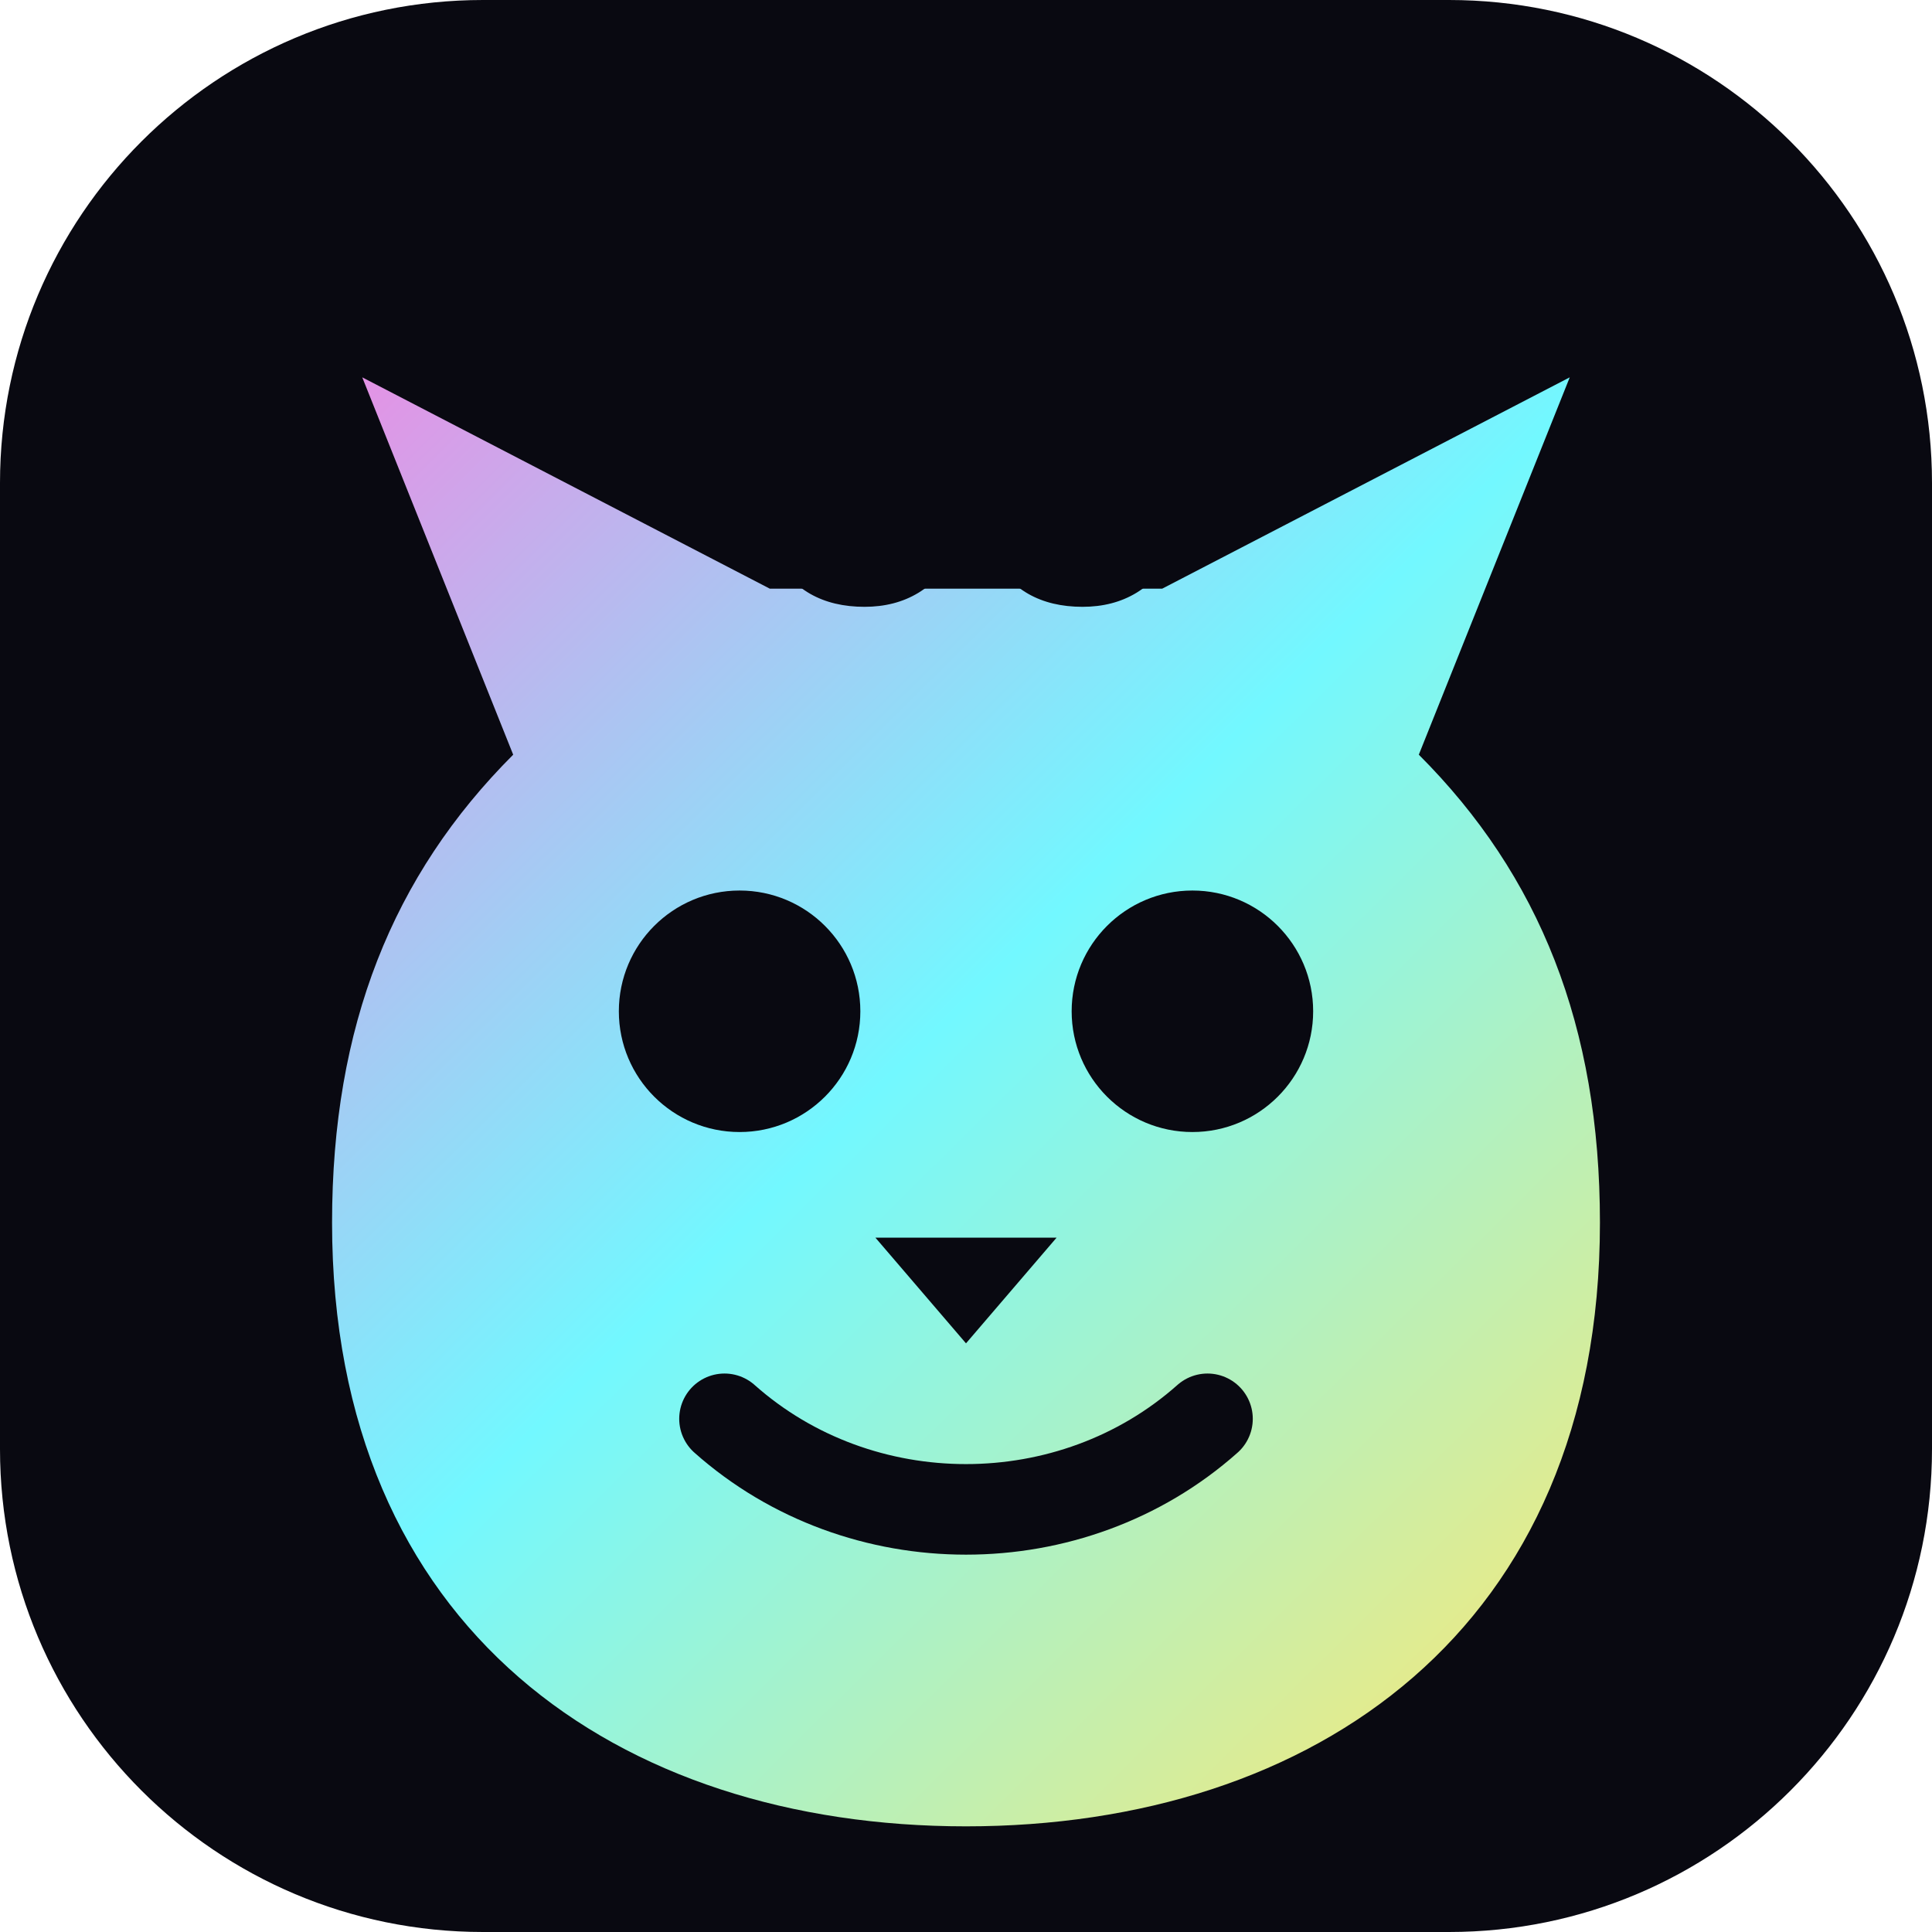
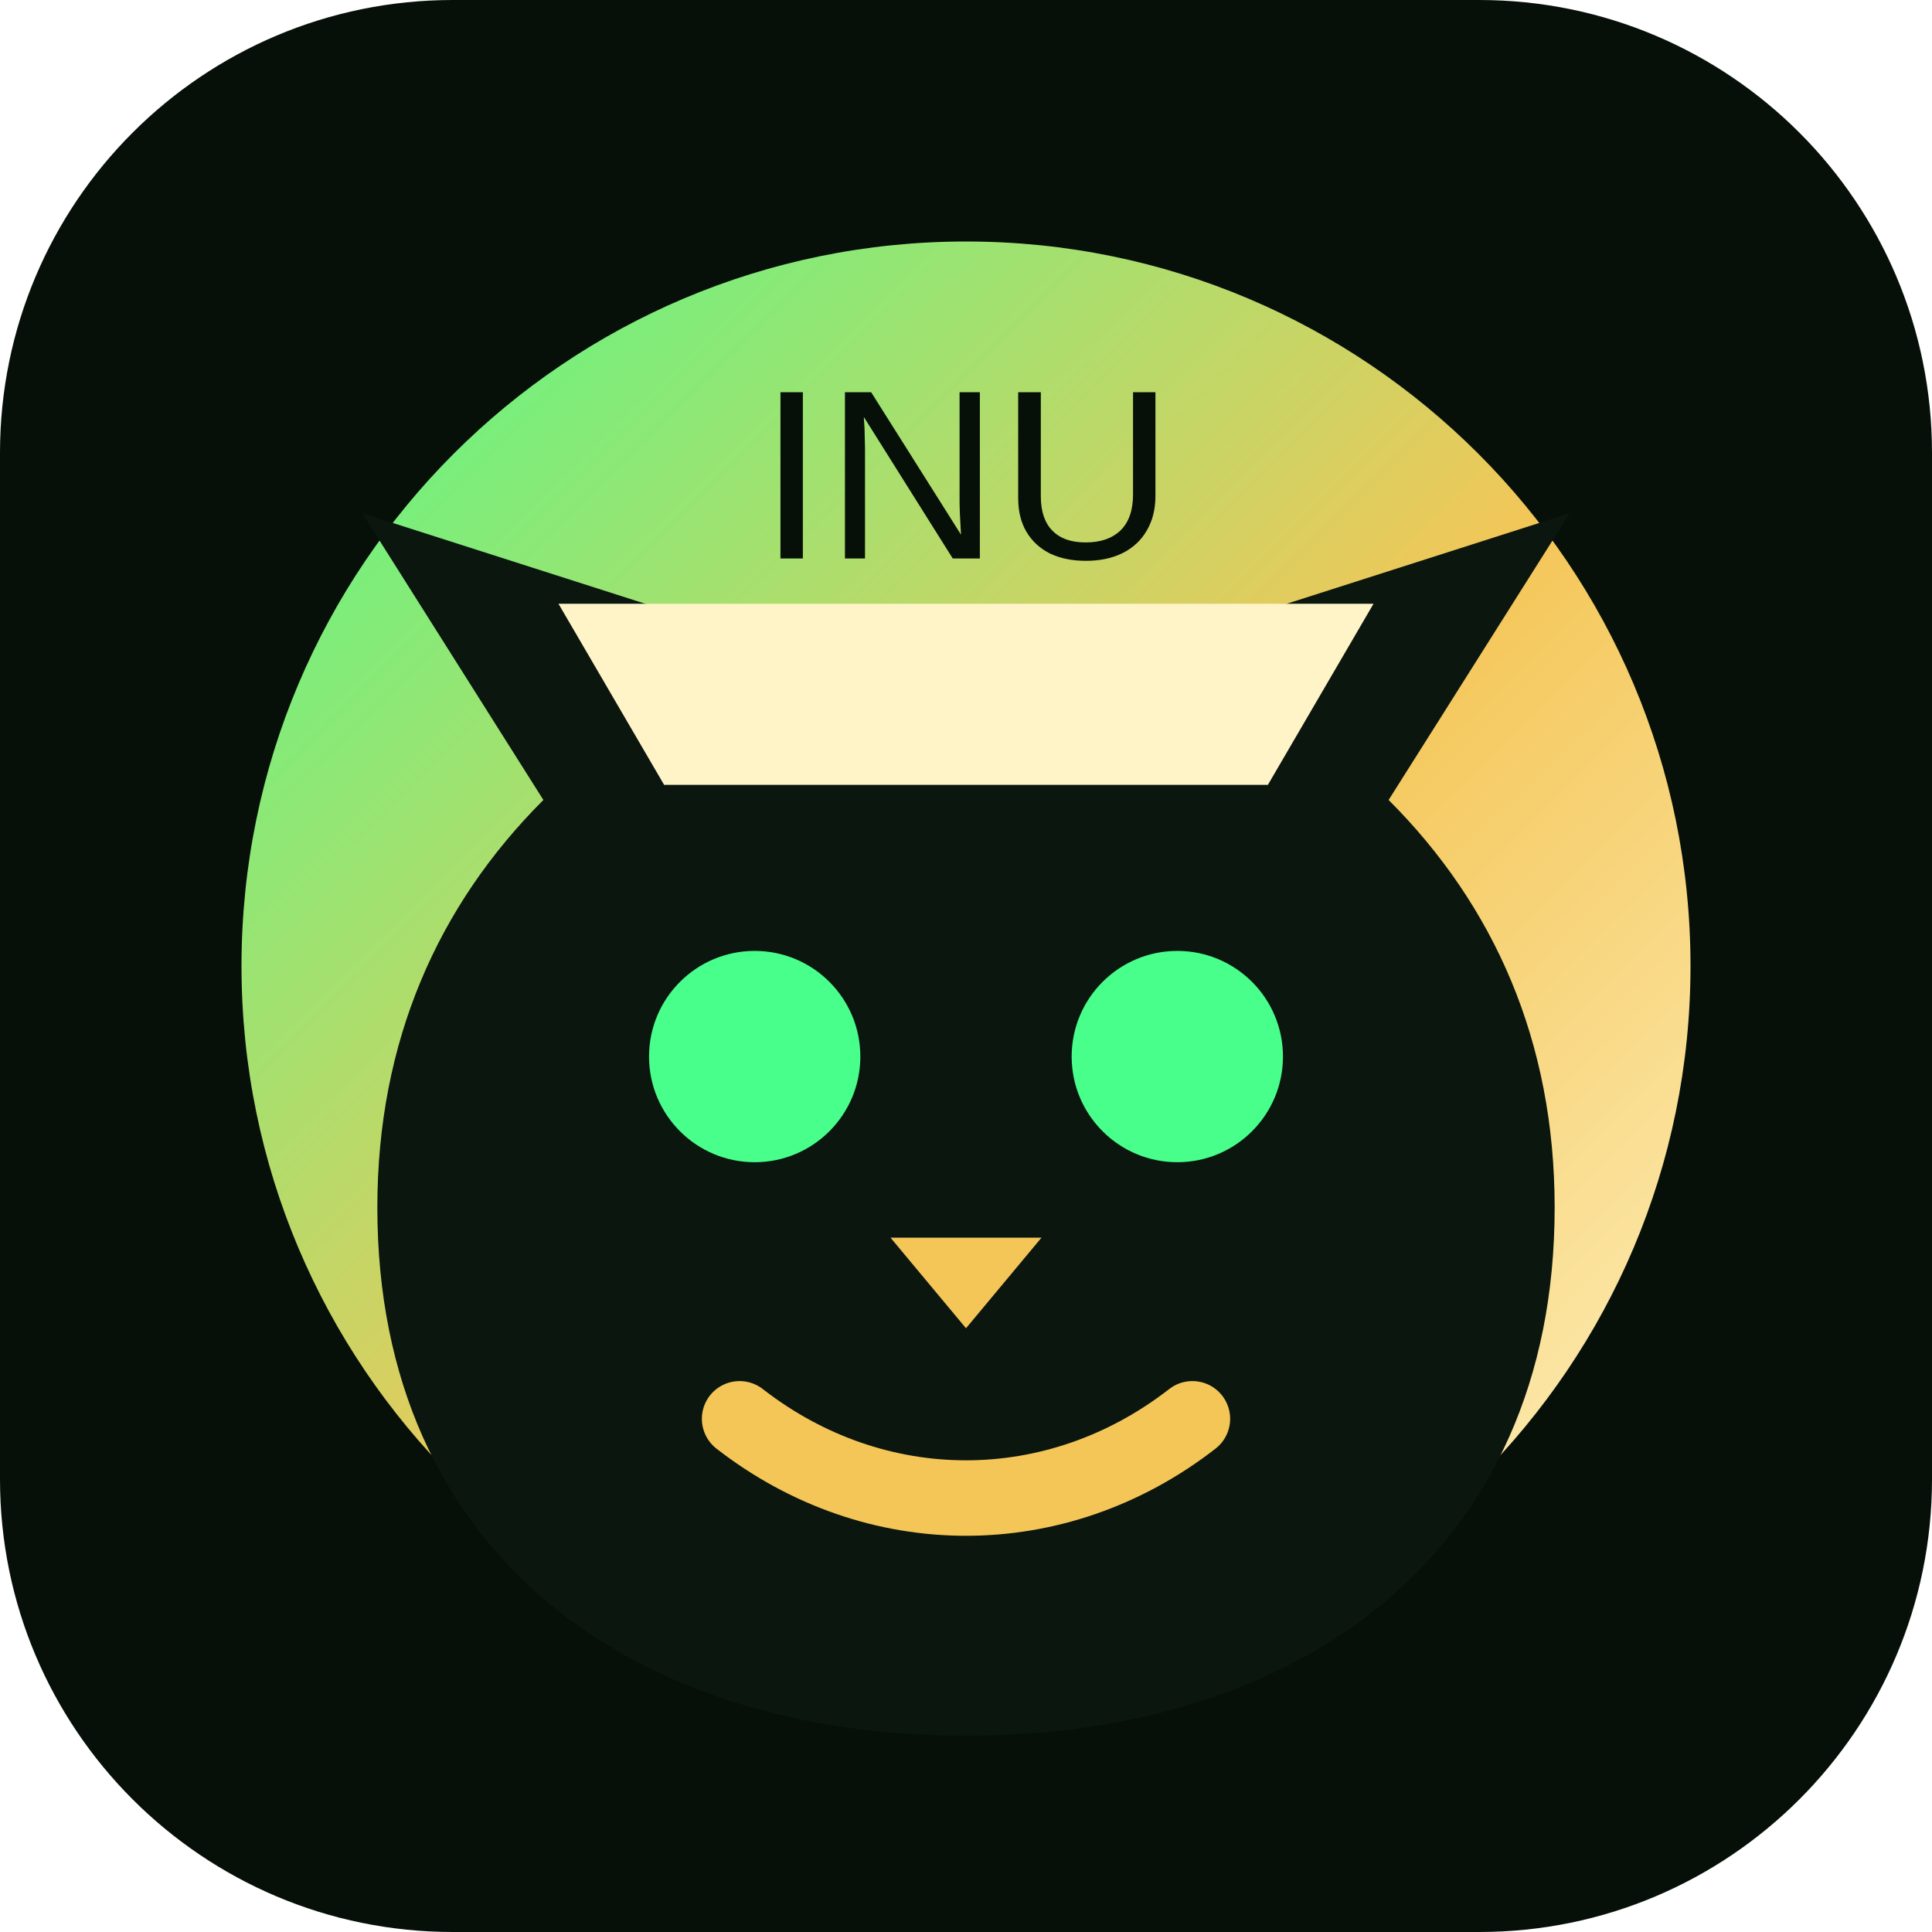
<svg xmlns="http://www.w3.org/2000/svg" viewBox="0 0 128 128">
  <defs>
    <linearGradient id="g" x1="14" y1="15" x2="111" y2="113" gradientUnits="userSpaceOnUse">
-       <stop stop-color="#ff7adf" />
-       <stop offset=".52" stop-color="#72f8ff" />
-       <stop offset="1" stop-color="#ffe872" />
+       <stop stop-color="#47ff8a" />
+       <stop offset=".55" stop-color="#f4c658" />
+       <stop offset="1" stop-color="#fff4c7" />
    </linearGradient>
  </defs>
-   <rect width="128" height="128" rx="32" fill="#090911" />
-   <path d="M34 50 24 25l27 14h26l27-14-10 25c8 8 12 18 12 31 0 27-19 40-42 40S22 108 22 81c0-13 4-23 12-31Z" fill="url(#g)" />
-   <circle cx="49" cy="67" r="8" fill="#090911" />
-   <circle cx="79" cy="67" r="8" fill="#090911" />
-   <path d="M58 82h12l-6 7-6-7Z" fill="#090911" />
-   <path d="M48 94c9 8 23 8 32 0" fill="none" stroke="#090911" stroke-width="6" stroke-linecap="round" />
-   <text x="64" y="40" text-anchor="middle" font-family="Arial Black, Arial, sans-serif" font-size="20" fill="#090911">CC</text>
+   <rect width="128" height="128" rx="30" fill="#061009" />
+   <circle cx="64" cy="64" r="48" fill="url(#g)" />
+   <path d="M36 53 24 34l25 8h30l25-8-12 19c7 7 11 16 11 27 0 23-17 35-39 35S25 103 25 80c0-11 4-20 11-27Z" fill="#0b160f" />
+   <circle cx="50" cy="70" r="7" fill="#47ff8a" />
+   <circle cx="78" cy="70" r="7" fill="#47ff8a" />
+   <path d="M59 82h10l-5 6-5-6Z" fill="#f4c658" />
+   <path d="M49 94c9 7 21 7 30 0" fill="none" stroke="#f4c658" stroke-width="5" stroke-linecap="round" />
+   <path d="M37 40h54l-7 12H44l-7-12Z" fill="#fff4c7" />
+   <text x="64" y="37" text-anchor="middle" font-family="Arial Black, Arial, sans-serif" font-size="16" fill="#061009">INU</text>
</svg>
